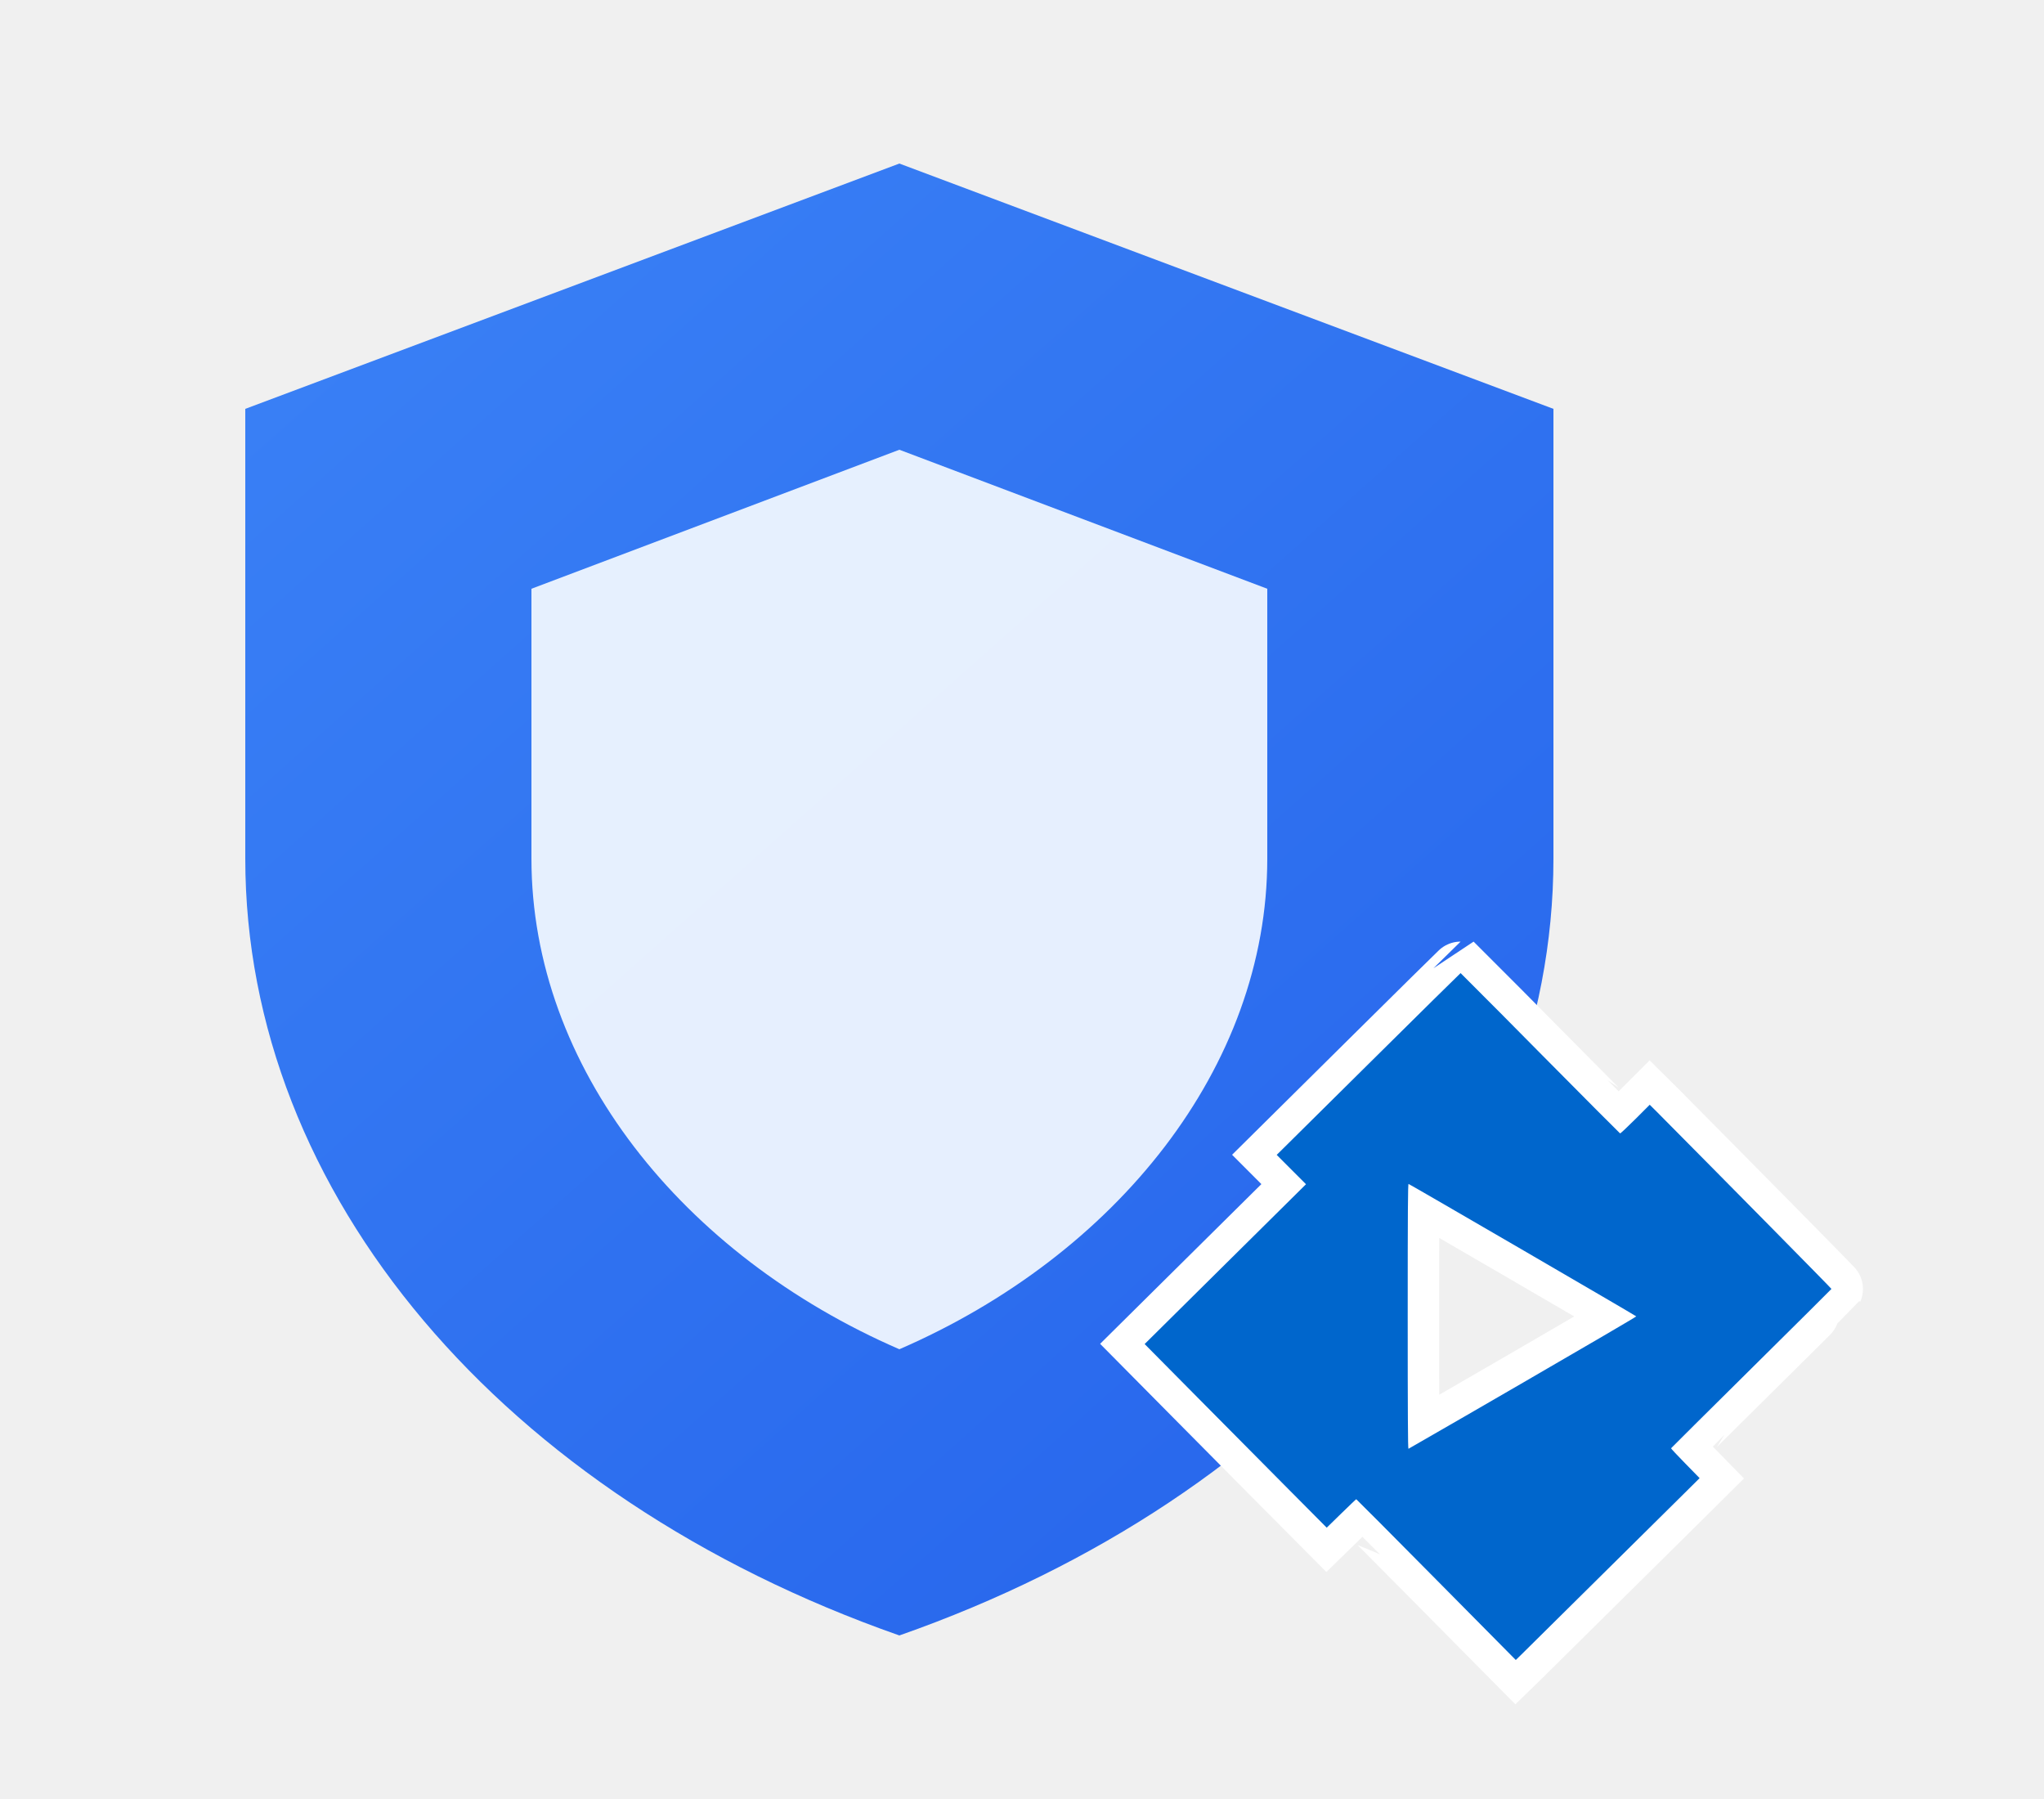
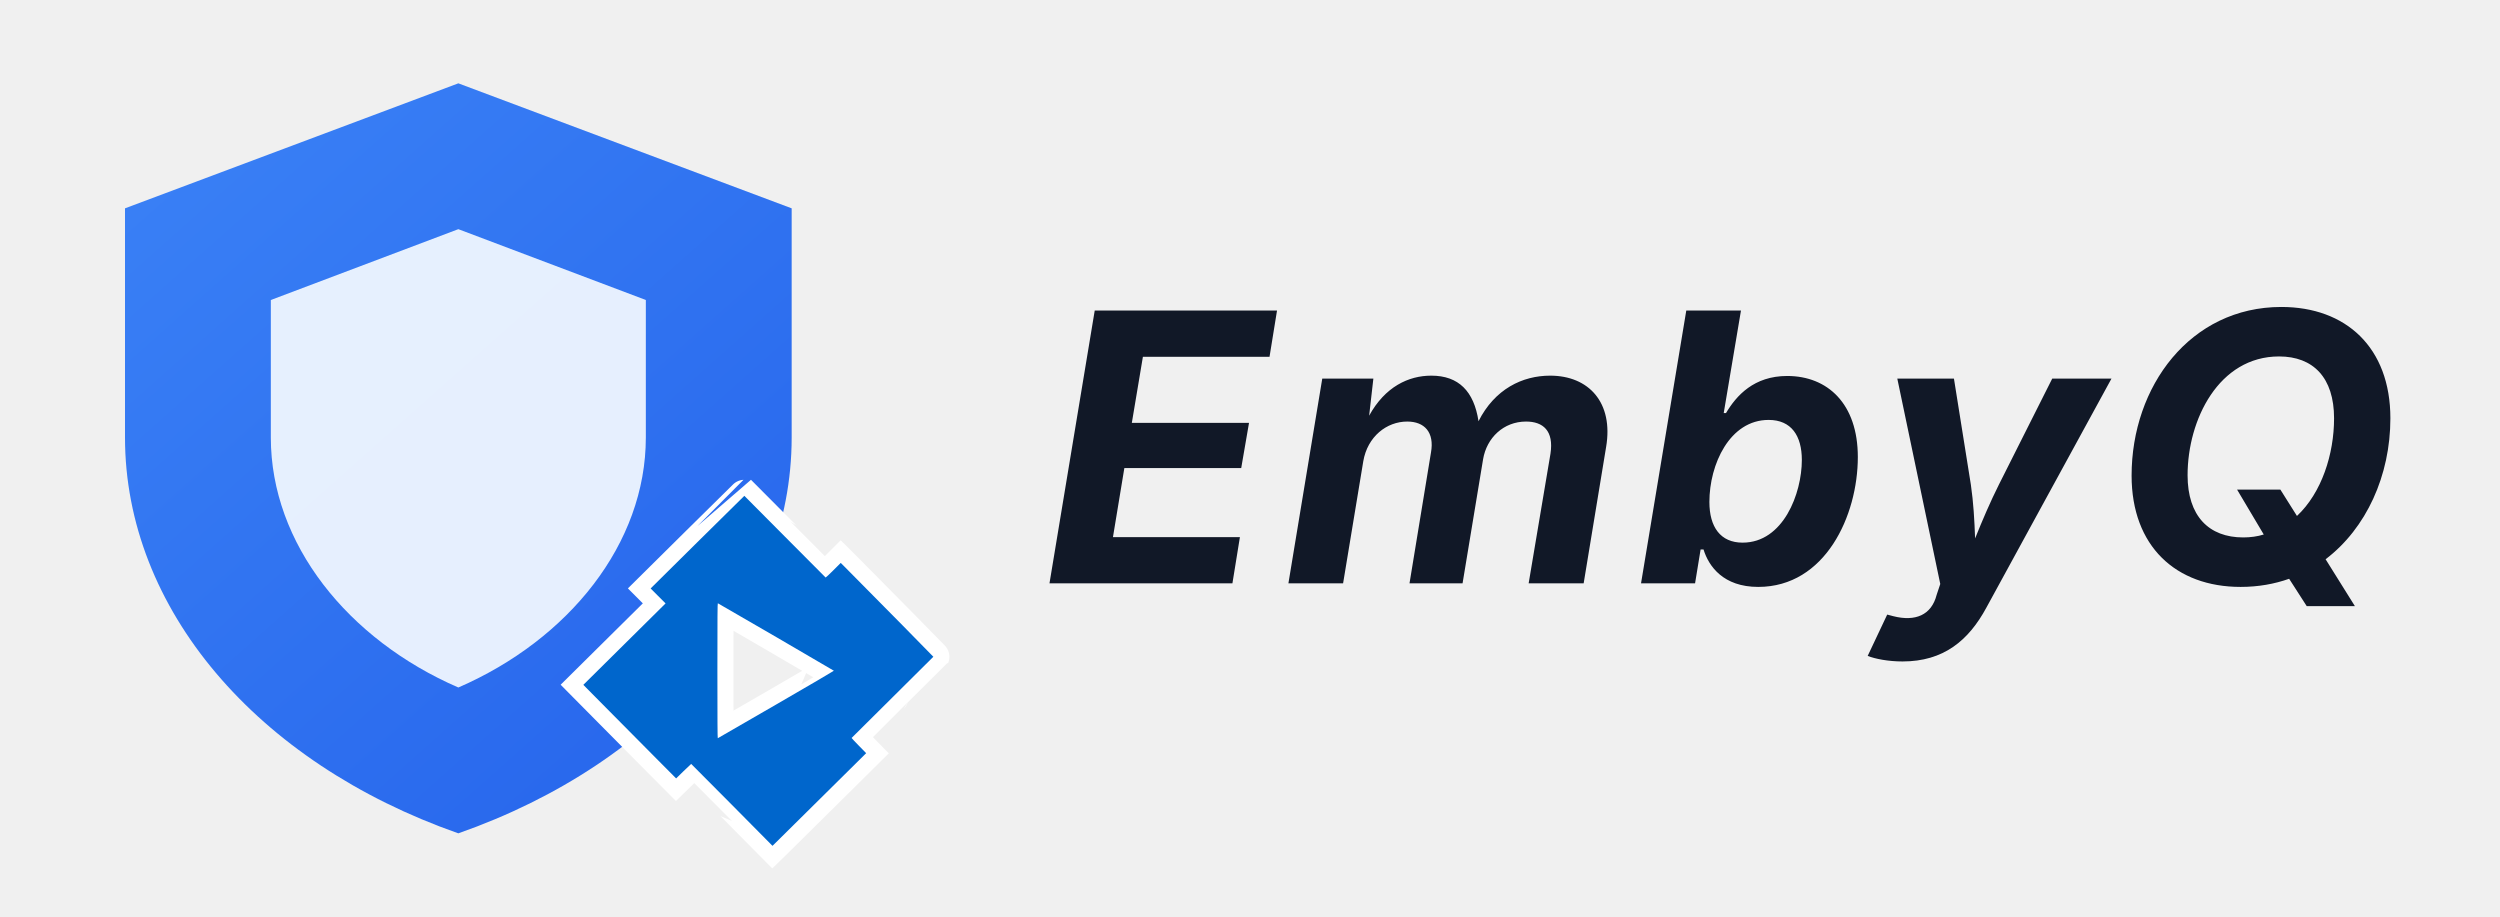
- <svg xmlns="http://www.w3.org/2000/svg" width="50" height="44" viewBox="0 0 50 44" fill="none">
+ <svg xmlns="http://www.w3.org/2000/svg" width="120" height="44" viewBox="0 0 120 44" fill="none">
  <defs>
    <linearGradient id="shieldGrad" x1="6" y1="4" x2="38" y2="40" gradientUnits="userSpaceOnUse">
      <stop stop-color="#3B82F6" />
      <stop offset="1" stop-color="#2563EB" />
    </linearGradient>
  </defs>
  <path d="M22 4L38 10V21C38 29.2 31.7 36.6 22 40C12.3 36.6 6 29.2 6 21V10L22 4Z" fill="url(#shieldGrad)" />
  <path d="M22 11L31 14.4V21C31 26.1 27.3 30.7 22 33C16.7 30.7 13 26.1 13 21V14.4L22 11Z" fill="#EFF6FF" opacity="0.95" />
+   <text x="50" y="28" fill="#111827" font-size="18" font-family="Inter, Segoe UI, Arial, sans-serif" font-weight="700" font-style="italic" letter-spacing="0.5px">EmbyQ</text>
  <path transform="scale(0.7) translate(40, 34)" fill="none" stroke="white" stroke-width="2.2" d="M11.041 0c-.007 0-1.456 1.43-3.219 3.176L4.615 6.352l.512.513.512.512-2.819 2.791L0 12.961l1.83 1.848c1.006 1.016 2.438 2.46 3.182 3.209l1.351 1.359.508-.496c.28-.273.515-.498.524-.498.008 0 1.266 1.264 2.794 2.808L12.97 24l.187-.182c.23-.225 5.007-4.95 5.717-5.656l.52-.516-.502-.513c-.276-.282-.5-.52-.496-.53.003-.009 1.264-1.26 2.802-2.783 1.538-1.522 2.8-2.776 2.803-2.785.005-.012-3.617-3.684-6.107-6.193L17.65 4.6l-.505.505c-.279.278-.517.501-.53.497-.013-.005-1.27-1.267-2.793-2.805A449.655 449.655 0 0011.041 0zM9.223 7.367c.091.038 7.951 4.608 7.957 4.627.003.013-1.781 1.056-3.965 2.32a999.898 999.898 0 01-3.996 2.307c-.019.006-.026-1.266-.026-4.629 0-3.7.007-4.634.03-4.625Z" />
  <path transform="scale(0.7) translate(40, 34)" fill="#0066cc" d="M11.041 0c-.007 0-1.456 1.43-3.219 3.176L4.615 6.352l.512.513.512.512-2.819 2.791L0 12.961l1.83 1.848c1.006 1.016 2.438 2.46 3.182 3.209l1.351 1.359.508-.496c.28-.273.515-.498.524-.498.008 0 1.266 1.264 2.794 2.808L12.97 24l.187-.182c.23-.225 5.007-4.95 5.717-5.656l.52-.516-.502-.513c-.276-.282-.5-.52-.496-.53.003-.009 1.264-1.26 2.802-2.783 1.538-1.522 2.8-2.776 2.803-2.785.005-.012-3.617-3.684-6.107-6.193L17.65 4.6l-.505.505c-.279.278-.517.501-.53.497-.013-.005-1.27-1.267-2.793-2.805A449.655 449.655 0 0011.041 0zM9.223 7.367c.091.038 7.951 4.608 7.957 4.627.003.013-1.781 1.056-3.965 2.32a999.898 999.898 0 01-3.996 2.307c-.019.006-.026-1.266-.026-4.629 0-3.7.007-4.634.03-4.625Z" />
</svg>
